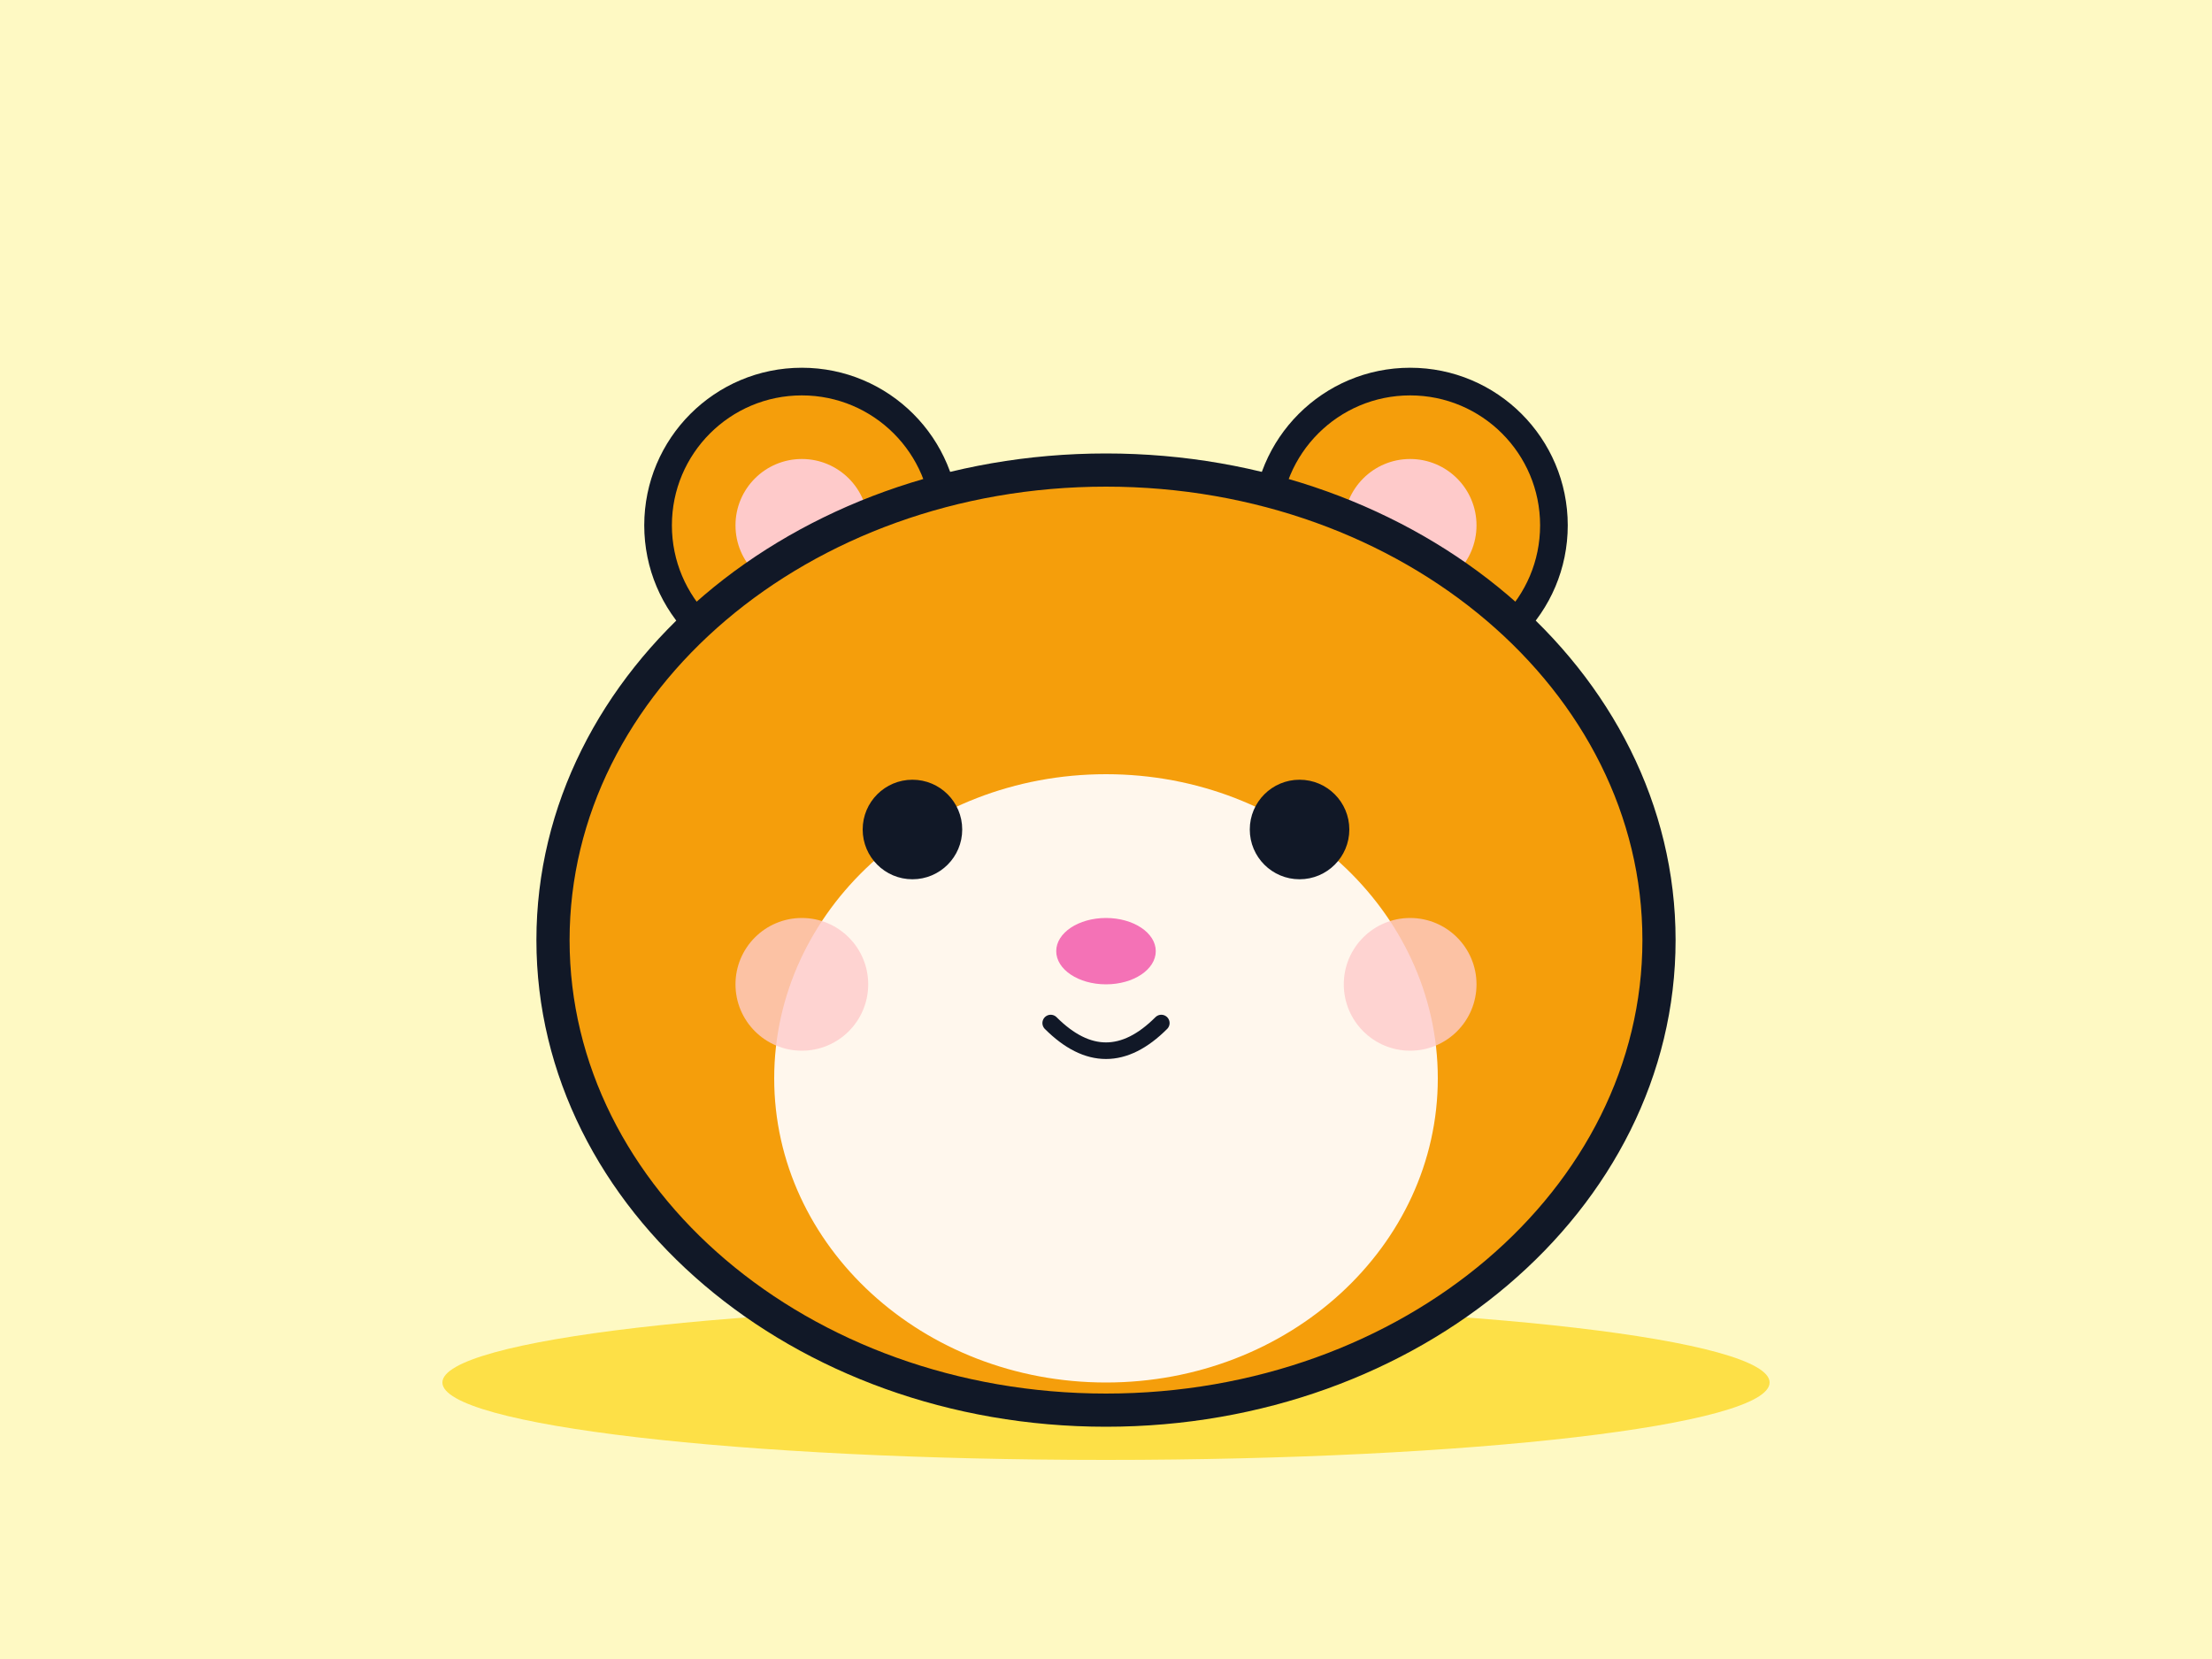
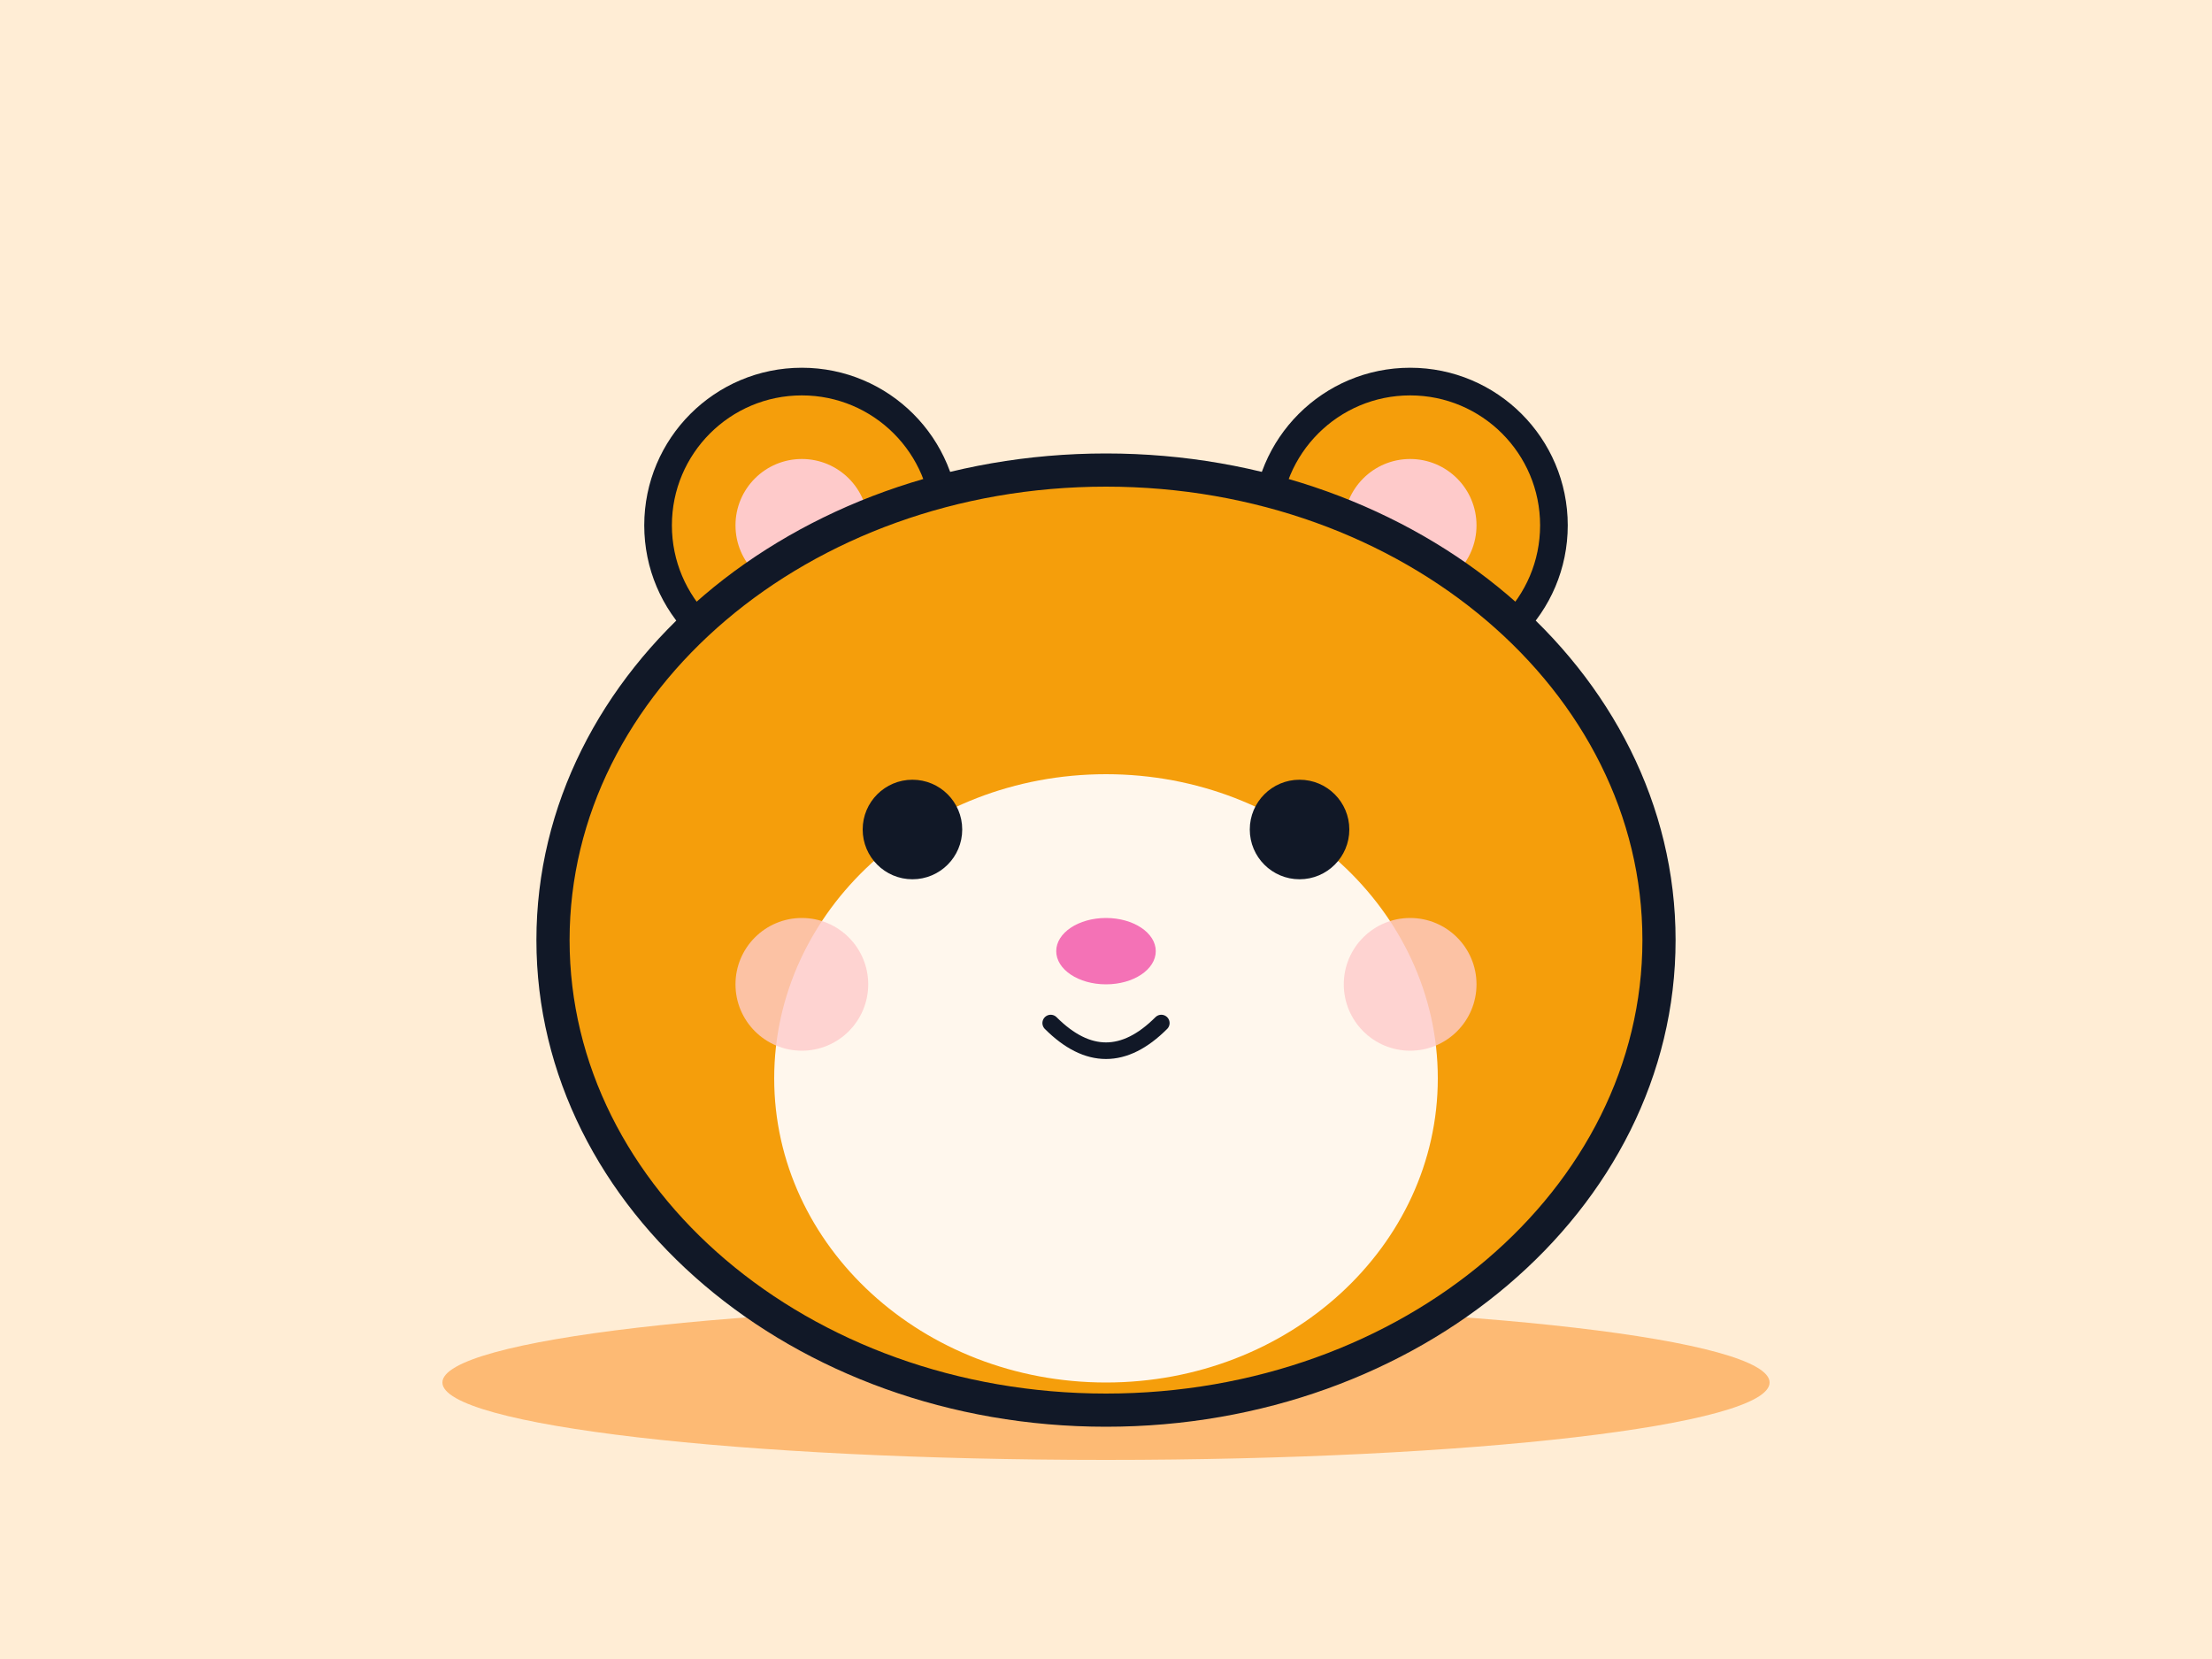
<svg xmlns="http://www.w3.org/2000/svg" viewBox="0 0 400 300" role="img" aria-label="Hamster">
-   <rect width="400" height="300" fill="#fef9c3" />
-   <ellipse cx="200" cy="250" rx="120" ry="14" fill="#fde047" />
+   <rect width="400" height="300" fill="#ffedd5" />
+   <ellipse cx="200" cy="250" rx="120" ry="14" fill="#fdba74" />
  <circle cx="145" cy="95" r="26" fill="#f59e0b" stroke="#111827" stroke-width="5" />
  <circle cx="255" cy="95" r="26" fill="#f59e0b" stroke="#111827" stroke-width="5" />
  <circle cx="145" cy="95" r="12" fill="#fecaca" />
  <circle cx="255" cy="95" r="12" fill="#fecaca" />
  <ellipse cx="200" cy="170" rx="100" ry="85" fill="#f59e0b" stroke="#111827" stroke-width="6" />
  <ellipse cx="200" cy="195" rx="60" ry="55" fill="#fff7ed" />
  <circle cx="165" cy="150" r="9" fill="#111827" />
  <circle cx="235" cy="150" r="9" fill="#111827" />
  <ellipse cx="200" cy="172" rx="9" ry="6" fill="#f472b6" />
  <circle cx="145" cy="178" r="12" fill="#fecaca" opacity="0.8" />
  <circle cx="255" cy="178" r="12" fill="#fecaca" opacity="0.8" />
  <path d="M190 185 q10 10 20 0" fill="none" stroke="#111827" stroke-width="3" stroke-linecap="round" />
</svg>
